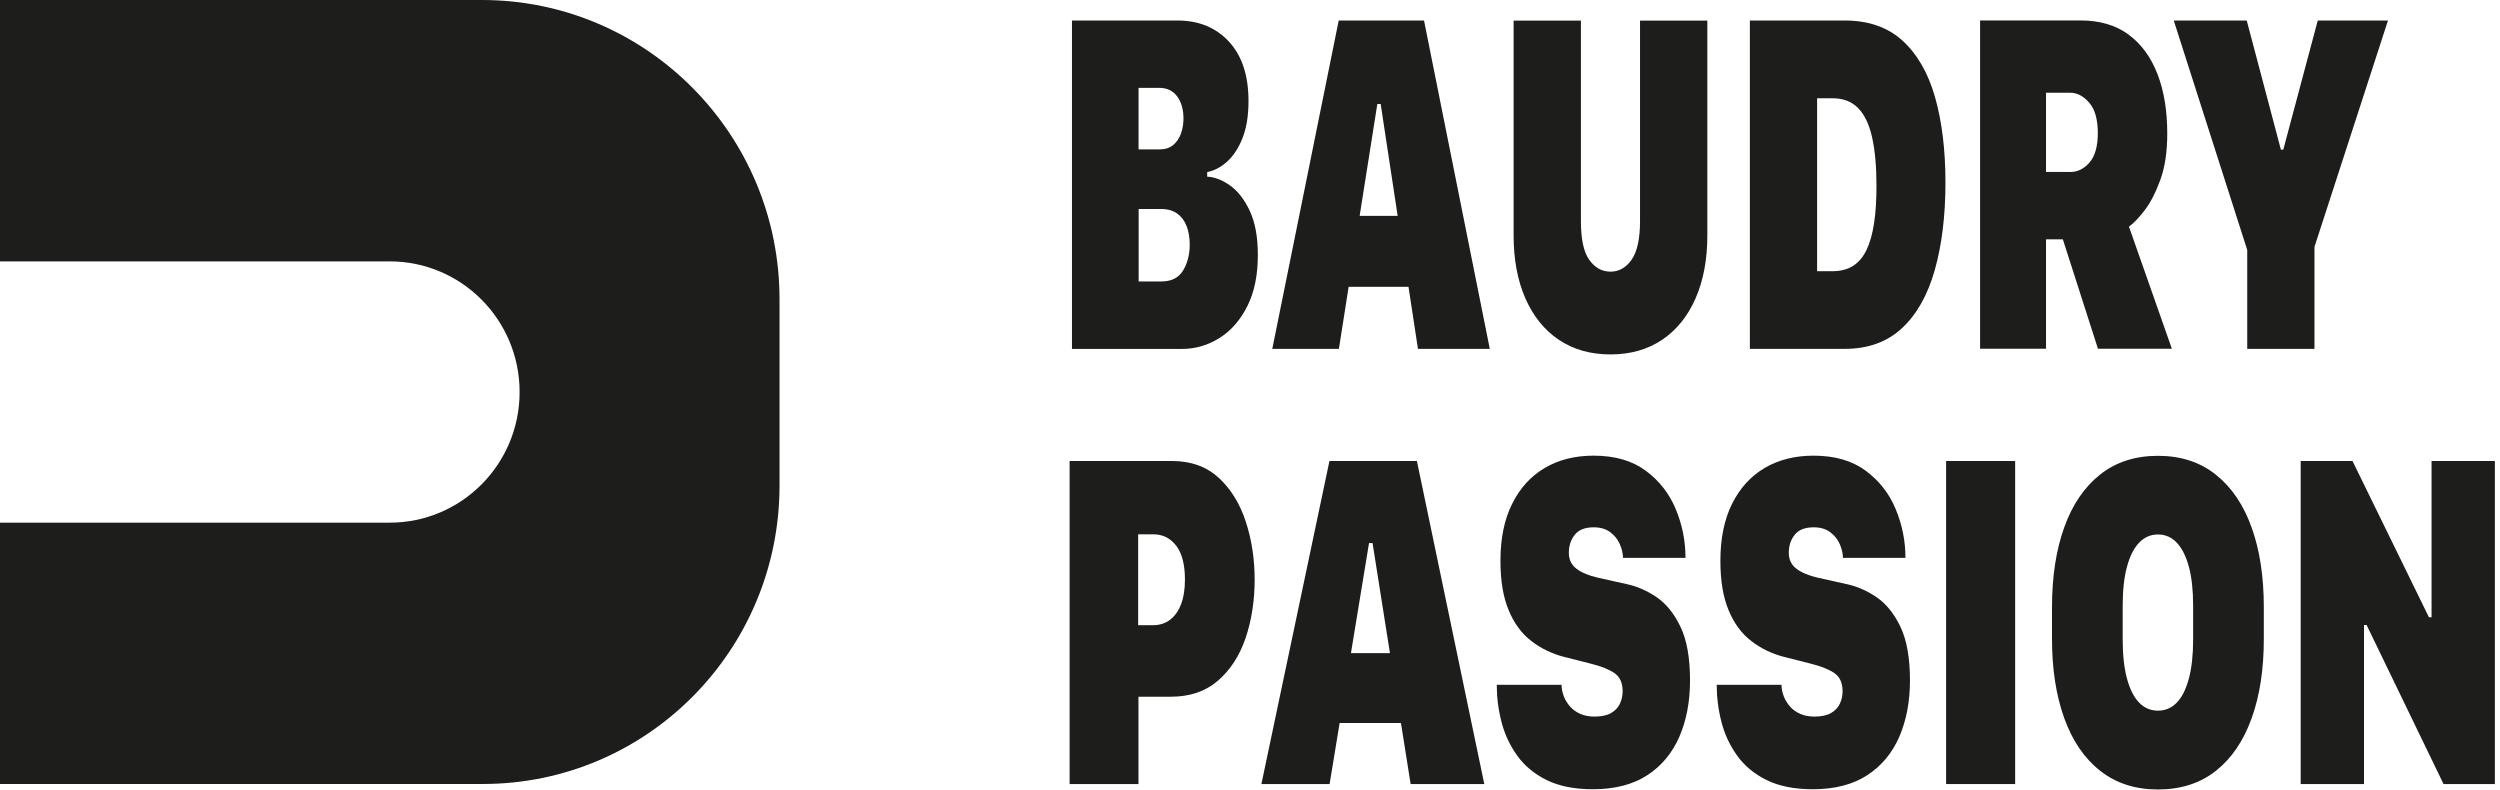
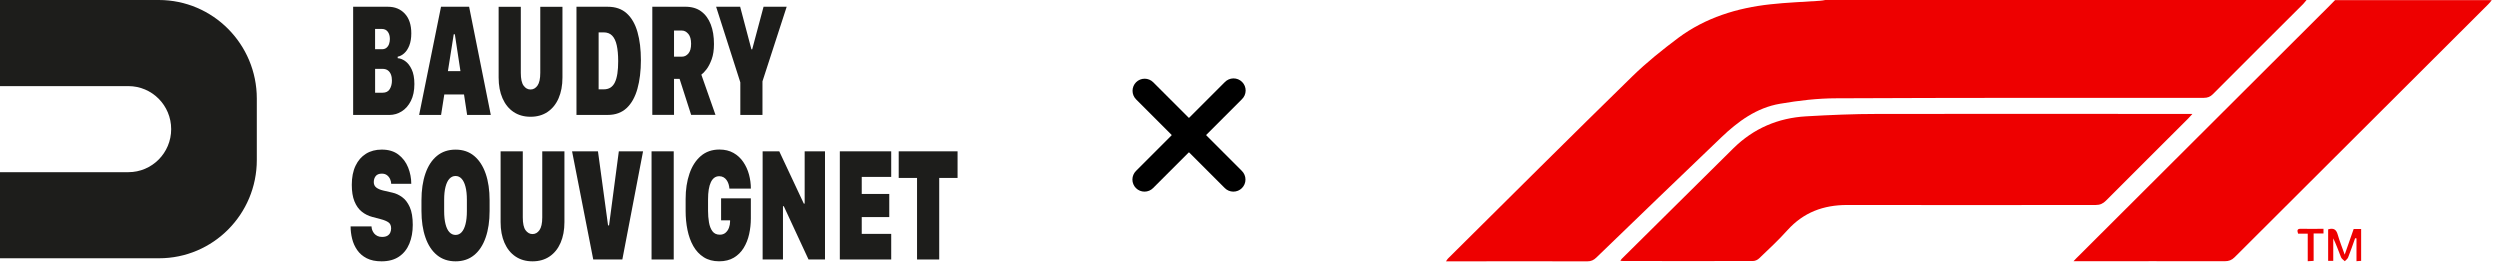
- <svg xmlns="http://www.w3.org/2000/svg" width="95" height="30" viewBox="0 0 95 30" fill="none">
-   <path d="M0 0.003V9.933H14.81C17.536 9.933 19.745 12.155 19.745 14.897C19.745 17.639 17.536 19.861 14.81 19.861H0V29.791H18.351C24.578 29.791 29.622 24.715 29.622 18.454V11.372C29.622 5.092 24.559 0 18.313 0H0V0.003Z" fill="#1D1D1B" />
-   <path d="M40.735 0.78H44.75C45.552 0.78 46.201 1.045 46.697 1.579C47.193 2.112 47.443 2.867 47.443 3.84C47.443 4.402 47.365 4.873 47.212 5.257C47.059 5.641 46.859 5.937 46.622 6.149C46.385 6.361 46.133 6.489 45.873 6.539V6.714C46.151 6.726 46.435 6.835 46.731 7.041C47.028 7.247 47.281 7.569 47.486 8.002C47.692 8.436 47.798 8.997 47.798 9.693C47.798 10.461 47.664 11.11 47.396 11.64C47.128 12.17 46.775 12.573 46.335 12.847C45.895 13.122 45.424 13.259 44.916 13.259H40.735V0.783V0.78ZM43.265 5.678H44.058C44.273 5.678 44.448 5.622 44.582 5.51C44.716 5.397 44.816 5.251 44.878 5.07C44.941 4.889 44.972 4.698 44.972 4.499C44.972 4.159 44.891 3.878 44.732 3.663C44.573 3.447 44.342 3.338 44.045 3.338H43.265V5.678ZM43.265 10.695H44.136C44.513 10.695 44.788 10.557 44.956 10.28C45.125 10.002 45.209 9.674 45.209 9.297C45.209 9.035 45.172 8.801 45.094 8.598C45.016 8.395 44.897 8.233 44.738 8.118C44.579 8.002 44.373 7.943 44.127 7.943H43.269V10.695H43.265Z" fill="#1D1D1B" />
-   <path d="M48.347 13.256L50.871 0.78H54.113L56.612 13.256H53.882L53.523 10.898H51.249L50.878 13.256H48.347ZM52.338 3.953L51.667 8.202H53.111L52.466 3.953H52.338Z" fill="#1D1D1B" />
-   <path d="M62 9.871C62.212 9.568 62.321 9.082 62.321 8.405V0.783H64.879V8.944C64.879 9.859 64.73 10.654 64.433 11.334C64.137 12.014 63.713 12.539 63.163 12.91C62.614 13.281 61.959 13.468 61.198 13.468C60.437 13.468 59.785 13.281 59.233 12.91C58.68 12.539 58.259 12.011 57.963 11.334C57.666 10.657 57.517 9.859 57.517 8.944V0.783H60.075V8.405C60.075 9.094 60.181 9.584 60.396 9.88C60.611 10.177 60.877 10.323 61.198 10.323C61.519 10.323 61.785 10.174 62 9.871Z" fill="#1D1D1B" />
-   <path d="M70.105 0.78C71.007 0.78 71.737 1.036 72.298 1.547C72.86 2.059 73.272 2.777 73.534 3.7C73.796 4.624 73.927 5.703 73.927 6.942C73.927 8.18 73.793 9.3 73.524 10.252C73.256 11.203 72.841 11.943 72.279 12.467C71.718 12.991 70.994 13.256 70.108 13.256H66.495V0.78H70.108H70.105ZM69.05 10.305H69.637C69.943 10.305 70.202 10.239 70.414 10.105C70.626 9.971 70.798 9.768 70.929 9.497C71.06 9.225 71.153 8.885 71.216 8.476C71.278 8.068 71.306 7.594 71.306 7.051C71.306 6.327 71.25 5.715 71.141 5.223C71.032 4.73 70.854 4.358 70.61 4.109C70.367 3.859 70.043 3.734 69.637 3.734H69.05V10.305Z" fill="#1D1D1B" />
-   <path d="M80.881 1.313C81.368 1.669 81.736 2.171 81.985 2.817C82.235 3.463 82.356 4.215 82.356 5.076C82.356 5.765 82.269 6.352 82.091 6.839C81.913 7.325 81.711 7.715 81.483 8.009C81.255 8.302 81.059 8.501 80.9 8.611L82.531 13.253H79.723L78.388 9.094H77.749V13.253H75.243V0.777H79.059C79.786 0.777 80.394 0.955 80.881 1.31V1.313ZM78.669 6.536C78.95 6.536 79.193 6.414 79.402 6.174C79.611 5.934 79.717 5.559 79.717 5.054C79.717 4.549 79.611 4.159 79.393 3.906C79.174 3.653 78.937 3.525 78.669 3.525H77.749V6.533H78.669V6.536Z" fill="#1D1D1B" />
-   <path d="M85.395 13.256V9.5L82.603 0.78H85.376L86.674 5.687H86.765L88.075 0.78H90.743L87.95 9.381V13.256H85.392H85.395Z" fill="#1D1D1B" />
-   <path d="M46.31 18.154C46.772 18.581 47.115 19.137 47.34 19.823C47.565 20.51 47.677 21.246 47.677 22.032C47.677 22.818 47.561 23.567 47.334 24.241C47.106 24.915 46.753 25.458 46.285 25.863C45.814 26.272 45.218 26.475 44.498 26.475H43.262V29.794H40.645V17.518H44.535C45.256 17.518 45.846 17.73 46.31 18.157V18.154ZM44.697 20.74C44.476 20.45 44.186 20.304 43.824 20.304H43.25V23.757H43.824C44.064 23.757 44.276 23.689 44.457 23.555C44.638 23.42 44.779 23.224 44.878 22.965C44.978 22.706 45.028 22.394 45.028 22.029C45.028 21.458 44.919 21.031 44.697 20.737V20.74Z" fill="#1D1D1B" />
-   <path d="M47.933 29.794L50.519 17.518H53.842L56.403 29.794H53.604L53.236 27.473H50.906L50.525 29.794H47.933ZM52.023 20.637L51.336 24.818H52.818L52.157 20.637H52.026H52.023Z" fill="#1D1D1B" />
-   <path d="M59.339 26.035C59.342 26.178 59.373 26.322 59.426 26.462C59.479 26.602 59.56 26.73 59.663 26.849C59.766 26.968 59.897 27.058 60.05 27.127C60.203 27.195 60.384 27.23 60.587 27.23C60.852 27.23 61.064 27.186 61.22 27.096C61.376 27.005 61.488 26.886 61.557 26.74C61.625 26.593 61.66 26.434 61.66 26.269C61.66 25.951 61.557 25.723 61.351 25.579C61.145 25.439 60.852 25.32 60.468 25.224L59.438 24.962C58.971 24.843 58.556 24.64 58.191 24.359C57.825 24.079 57.535 23.689 57.33 23.189C57.12 22.69 57.017 22.066 57.017 21.308C57.017 20.463 57.164 19.742 57.461 19.146C57.757 18.55 58.169 18.095 58.699 17.783C59.229 17.471 59.85 17.315 60.558 17.315C61.363 17.315 62.022 17.505 62.536 17.886C63.051 18.266 63.432 18.753 63.678 19.346C63.925 19.939 64.049 20.556 64.049 21.199H61.675C61.672 21.024 61.629 20.85 61.55 20.672C61.472 20.494 61.351 20.344 61.189 20.223C61.026 20.101 60.817 20.038 60.565 20.038C60.231 20.038 59.991 20.132 59.841 20.322C59.691 20.513 59.616 20.737 59.616 21.003C59.616 21.268 59.716 21.471 59.913 21.617C60.109 21.764 60.381 21.876 60.727 21.954L61.819 22.197C62.215 22.282 62.596 22.45 62.961 22.7C63.326 22.952 63.628 23.33 63.865 23.832C64.103 24.334 64.221 25.011 64.221 25.857C64.221 26.656 64.087 27.364 63.819 27.988C63.55 28.612 63.142 29.102 62.599 29.457C62.053 29.813 61.363 29.991 60.53 29.991C59.831 29.991 59.248 29.875 58.777 29.644C58.309 29.413 57.935 29.105 57.657 28.718C57.379 28.331 57.177 27.904 57.058 27.436C56.936 26.968 56.877 26.497 56.877 26.022H59.339V26.035Z" fill="#1D1D1B" />
-   <path d="M67.697 26.035C67.7 26.178 67.731 26.322 67.784 26.462C67.837 26.602 67.918 26.73 68.021 26.849C68.124 26.968 68.255 27.058 68.408 27.127C68.561 27.195 68.742 27.23 68.945 27.23C69.21 27.23 69.422 27.186 69.578 27.096C69.734 27.005 69.846 26.886 69.915 26.74C69.983 26.593 70.018 26.434 70.018 26.269C70.018 25.951 69.915 25.723 69.709 25.579C69.503 25.439 69.21 25.32 68.826 25.224L67.796 24.962C67.328 24.843 66.913 24.64 66.549 24.359C66.183 24.079 65.893 23.689 65.687 23.189C65.478 22.69 65.375 22.066 65.375 21.308C65.375 20.463 65.522 19.742 65.818 19.146C66.115 18.55 66.527 18.095 67.057 17.783C67.587 17.471 68.208 17.315 68.916 17.315C69.721 17.315 70.38 17.505 70.894 17.886C71.409 18.266 71.79 18.753 72.036 19.346C72.283 19.939 72.407 20.556 72.407 21.199H70.033C70.03 21.024 69.987 20.85 69.909 20.672C69.831 20.494 69.709 20.344 69.547 20.223C69.384 20.101 69.175 20.038 68.923 20.038C68.589 20.038 68.349 20.132 68.199 20.322C68.049 20.513 67.974 20.737 67.974 21.003C67.974 21.268 68.074 21.471 68.271 21.617C68.467 21.764 68.739 21.876 69.085 21.954L70.177 22.197C70.573 22.282 70.954 22.45 71.319 22.7C71.684 22.952 71.986 23.33 72.223 23.832C72.46 24.334 72.579 25.011 72.579 25.857C72.579 26.656 72.445 27.364 72.177 27.988C71.908 28.612 71.5 29.102 70.957 29.457C70.411 29.813 69.721 29.991 68.888 29.991C68.189 29.991 67.606 29.875 67.135 29.644C66.667 29.413 66.293 29.105 66.015 28.718C65.737 28.331 65.534 27.904 65.416 27.436C65.294 26.968 65.235 26.497 65.235 26.022H67.697V26.035Z" fill="#1D1D1B" />
-   <path d="M73.952 29.794V17.518H76.576V29.794H73.952Z" fill="#1D1D1B" />
-   <path d="M85.564 27.289C85.255 28.15 84.802 28.818 84.207 29.289C83.608 29.763 82.874 30 82.004 30C81.134 30 80.407 29.763 79.805 29.289C79.202 28.814 78.75 28.147 78.441 27.289C78.132 26.431 77.976 25.426 77.976 24.281V23.077C77.976 21.913 78.132 20.899 78.441 20.038C78.75 19.177 79.206 18.507 79.805 18.032C80.403 17.558 81.137 17.321 82.004 17.321C82.871 17.321 83.608 17.561 84.207 18.042C84.806 18.522 85.258 19.193 85.564 20.051C85.873 20.912 86.025 21.92 86.025 23.077V24.281C86.025 25.426 85.873 26.431 85.564 27.289ZM83.177 21.536C83.068 21.134 82.915 20.831 82.718 20.622C82.522 20.416 82.282 20.31 82.004 20.31C81.726 20.31 81.486 20.413 81.286 20.622C81.087 20.831 80.934 21.134 80.825 21.536C80.716 21.938 80.662 22.431 80.662 23.021V24.297C80.662 24.884 80.716 25.38 80.825 25.785C80.934 26.191 81.087 26.493 81.286 26.699C81.486 26.905 81.726 27.005 82.004 27.005C82.282 27.005 82.522 26.902 82.718 26.699C82.915 26.497 83.068 26.191 83.177 25.785C83.286 25.38 83.339 24.884 83.339 24.297V23.021C83.339 22.434 83.286 21.938 83.177 21.536Z" fill="#1D1D1B" />
-   <path d="M87.426 29.794V17.518H89.395L92.299 23.455H92.399V17.518H94.805V29.794H92.855L89.931 23.751H89.832V29.794H87.426Z" fill="#1D1D1B" />
+ <svg xmlns="http://www.w3.org/2000/svg" width="287" height="30" viewBox="0 0 287 30" fill="none">
+   <path d="M264.785 0.013C264.655 0.156 264.538 0.312 264.408 0.456C260.946 3.905 257.484 7.354 254.035 10.816C253.735 11.115 253.423 11.232 253.007 11.232C238.95 11.232 224.881 11.219 210.824 11.284C208.664 11.284 206.49 11.544 204.356 11.909C201.662 12.364 199.514 13.939 197.588 15.787C192.798 20.369 188.022 24.963 183.258 29.57C182.959 29.857 182.672 30 182.243 30C177.037 29.987 171.831 30 166.612 30H166C166.104 29.857 166.143 29.766 166.221 29.688C173.275 22.698 180.304 15.683 187.41 8.746C189.037 7.158 190.846 5.714 192.668 4.347C195.792 2.03 199.41 0.911 203.236 0.495C205.124 0.286 207.024 0.221 208.911 0.091C209.119 0.078 209.341 0.039 209.549 0C227.952 0 246.369 0 264.772 0L264.785 0.013Z" fill="#EE0000" />
+   <path d="M286.052 0.013C285.922 0.182 285.805 0.351 285.649 0.495C275.939 10.178 266.23 19.848 256.534 29.532C256.195 29.87 255.87 29.987 255.401 29.987C249.883 29.974 244.351 29.987 238.833 29.987C238.625 29.987 238.403 29.987 238.039 29.987C238.286 29.727 238.455 29.544 238.625 29.388C248.243 19.796 257.874 10.191 267.492 0.599C267.688 0.403 267.87 0.208 268.065 0.013C274.052 0.013 280.052 0.013 286.039 0.013L286.052 0.013Z" fill="#EE0000" />
+   <path d="M251.679 13.093C251.445 13.354 251.315 13.497 251.184 13.627C248.048 16.764 244.898 19.887 241.761 23.037C241.423 23.375 241.085 23.532 240.59 23.532C231.076 23.532 221.562 23.558 212.048 23.532C209.328 23.532 207.05 24.377 205.202 26.421C204.187 27.553 203.067 28.594 201.961 29.649C201.792 29.818 201.505 29.961 201.271 29.961C196.299 29.974 191.328 29.974 186.356 29.961C186.265 29.961 186.174 29.961 186.017 29.935C186.095 29.831 186.121 29.766 186.174 29.714C190.456 25.471 194.724 21.241 199.006 17.011C201.323 14.733 204.134 13.536 207.362 13.354C210.082 13.197 212.803 13.08 215.51 13.08C227.288 13.054 239.08 13.08 250.859 13.08C251.067 13.08 251.288 13.08 251.666 13.08L251.679 13.093Z" fill="#EE0000" />
+   <path d="M267.271 26.33C267.948 26.122 268.221 26.395 268.377 26.954C268.586 27.683 268.872 28.386 269.171 29.232C269.549 28.152 269.874 27.228 270.2 26.291H271.059V29.948C270.889 29.948 270.746 29.974 270.525 29.987V27.371C270.525 27.371 270.421 27.358 270.369 27.345C270.108 28.087 269.848 28.829 269.562 29.558C269.497 29.727 269.315 29.844 269.184 29.987C269.041 29.844 268.833 29.727 268.755 29.544C268.469 28.829 268.208 28.087 267.857 27.358V29.948H267.271V26.317V26.33Z" fill="#EE0000" />
+   <path d="M266.737 26.265V26.798H265.605V29.948C265.358 29.961 265.176 29.974 264.928 29.987V26.824H263.822C263.692 26.447 263.705 26.252 264.16 26.265C265.019 26.291 265.865 26.265 266.737 26.265V26.265Z" fill="#EE0000" />
+   <path d="M140.602 9.435C140.729 9.3 140.883 9.192 141.053 9.117C141.223 9.042 141.406 9.003 141.592 9C141.777 8.998 141.962 9.032 142.134 9.102C142.306 9.172 142.462 9.276 142.593 9.407C142.724 9.538 142.828 9.694 142.898 9.866C142.968 10.039 143.002 10.223 143 10.408C142.997 10.594 142.958 10.777 142.883 10.947C142.808 11.117 142.7 11.271 142.565 11.398L138.495 15.468C138.49 15.474 138.486 15.48 138.483 15.487C138.48 15.494 138.478 15.502 138.478 15.509C138.478 15.517 138.48 15.524 138.483 15.531C138.486 15.539 138.49 15.545 138.495 15.55L142.565 19.62C142.696 19.749 142.8 19.902 142.871 20.071C142.943 20.24 142.98 20.422 142.98 20.605C142.981 20.788 142.946 20.97 142.876 21.14C142.806 21.309 142.703 21.463 142.574 21.593C142.444 21.723 142.29 21.825 142.12 21.895C141.951 21.965 141.769 22 141.586 22C141.403 21.999 141.221 21.962 141.052 21.891C140.883 21.82 140.73 21.716 140.601 21.585L136.531 17.515C136.526 17.509 136.52 17.505 136.513 17.502C136.505 17.499 136.498 17.498 136.49 17.498C136.483 17.498 136.475 17.499 136.468 17.502C136.461 17.505 136.455 17.509 136.449 17.515L132.379 21.585C132.251 21.716 132.098 21.82 131.929 21.891C131.76 21.962 131.578 21.999 131.395 22C131.212 22.001 131.03 21.965 130.86 21.895C130.691 21.826 130.537 21.723 130.407 21.593C130.277 21.464 130.175 21.31 130.105 21.14C130.035 20.971 129.999 20.789 130 20.605C130.001 20.422 130.038 20.241 130.109 20.072C130.18 19.903 130.284 19.749 130.415 19.621L134.485 15.551C134.49 15.545 134.494 15.539 134.497 15.532C134.5 15.525 134.502 15.517 134.502 15.51C134.502 15.502 134.5 15.495 134.497 15.488C134.494 15.481 134.49 15.474 134.485 15.469L130.415 11.399C130.158 11.137 130.014 10.785 130.016 10.419C130.017 10.053 130.163 9.701 130.422 9.442C130.682 9.183 131.033 9.037 131.399 9.035C131.765 9.034 132.118 9.177 132.379 9.434L136.449 13.504C136.454 13.509 136.461 13.514 136.468 13.517C136.475 13.52 136.482 13.521 136.49 13.521C136.497 13.521 136.505 13.52 136.512 13.517C136.519 13.514 136.525 13.509 136.531 13.504L140.601 9.434L140.602 9.435Z" fill="black" />
+   <path d="M0 0.003V9.886H14.739C17.453 9.886 19.651 12.097 19.651 14.826C19.651 17.555 17.453 19.766 14.739 19.766H0V29.649H18.263C24.461 29.649 29.482 24.597 29.482 18.366V11.318C29.482 5.067 24.442 0 18.226 0H0V0.003Z" fill="#1D1D1B" />
+   <path d="M40.541 0.776H44.537C45.335 0.776 45.981 1.04 46.475 1.571C46.969 2.102 47.217 2.853 47.217 3.822C47.217 4.381 47.139 4.85 46.987 5.232C46.835 5.614 46.636 5.909 46.4 6.12C46.164 6.331 45.913 6.458 45.655 6.508V6.682C45.931 6.694 46.214 6.803 46.509 7.008C46.804 7.213 47.056 7.533 47.26 7.964C47.465 8.396 47.571 8.955 47.571 9.647C47.571 10.411 47.437 11.057 47.17 11.585C46.903 12.112 46.553 12.513 46.115 12.786C45.677 13.059 45.208 13.196 44.702 13.196H40.541V0.779V0.776ZM43.059 5.651H43.848C44.062 5.651 44.236 5.595 44.37 5.483C44.503 5.372 44.603 5.226 44.665 5.046C44.727 4.865 44.758 4.676 44.758 4.477C44.758 4.139 44.677 3.859 44.519 3.645C44.36 3.431 44.131 3.322 43.836 3.322H43.059V5.651ZM43.059 10.644H43.926C44.301 10.644 44.575 10.507 44.742 10.231C44.91 9.954 44.994 9.628 44.994 9.253C44.994 8.992 44.957 8.759 44.879 8.557C44.801 8.355 44.683 8.194 44.525 8.079C44.367 7.964 44.162 7.905 43.916 7.905H43.062V10.644H43.059Z" fill="#1D1D1B" />
+   <path d="M48.117 13.193L50.629 0.776H53.855L56.342 13.193H53.626L53.269 10.846H51.005L50.636 13.193H48.117V13.193ZM52.089 3.934L51.421 8.163H52.859L52.216 3.934H52.089Z" fill="#1D1D1B" />
+   <path d="M61.705 9.824C61.916 9.523 62.024 9.039 62.024 8.365V0.779H64.57V8.902C64.57 9.812 64.421 10.603 64.126 11.28C63.831 11.957 63.409 12.479 62.863 12.848C62.316 13.218 61.664 13.404 60.907 13.404C60.149 13.404 59.5 13.218 58.95 12.848C58.401 12.479 57.982 11.954 57.687 11.28C57.392 10.607 57.243 9.812 57.243 8.902V0.779H59.789V8.365C59.789 9.051 59.894 9.538 60.109 9.833C60.323 10.128 60.587 10.274 60.907 10.274C61.227 10.274 61.49 10.125 61.705 9.824V9.824Z" fill="#1D1D1B" />
+   <path d="M69.771 0.776C70.669 0.776 71.395 1.031 71.954 1.54C72.513 2.049 72.923 2.763 73.184 3.682C73.445 4.602 73.575 5.676 73.575 6.909C73.575 8.141 73.441 9.256 73.174 10.203C72.907 11.15 72.494 11.886 71.936 12.407C71.377 12.929 70.656 13.193 69.774 13.193H66.179V0.776H69.774H69.771ZM68.722 10.256H69.306C69.61 10.256 69.868 10.19 70.079 10.057C70.29 9.923 70.461 9.722 70.591 9.451C70.721 9.181 70.815 8.843 70.877 8.436C70.939 8.029 70.967 7.557 70.967 7.017C70.967 6.297 70.911 5.688 70.802 5.198C70.694 4.707 70.516 4.338 70.274 4.089C70.032 3.841 69.709 3.717 69.306 3.717H68.722V10.256V10.256Z" fill="#1D1D1B" />
+   <path d="M80.496 1.307C80.98 1.661 81.347 2.161 81.595 2.804C81.843 3.446 81.964 4.195 81.964 5.052C81.964 5.738 81.877 6.322 81.701 6.806C81.523 7.29 81.322 7.679 81.095 7.97C80.868 8.262 80.673 8.461 80.514 8.57L82.138 13.19H79.344L78.015 9.051H77.378V13.19H74.885V0.773H78.683C79.406 0.773 80.011 0.95 80.496 1.304V1.307ZM78.294 6.505C78.574 6.505 78.816 6.384 79.024 6.145C79.232 5.906 79.338 5.533 79.338 5.03C79.338 4.527 79.232 4.139 79.015 3.887C78.797 3.636 78.561 3.509 78.294 3.509H77.378V6.502H78.294V6.505Z" fill="#1D1D1B" />
+   <path d="M84.989 13.193V9.455L82.21 0.776H84.97L86.262 5.66H86.352L87.656 0.776H90.311L87.532 9.337V13.193H84.986H84.989Z" fill="#1D1D1B" />
+   <path d="M42.65 25.988C42.653 26.134 42.681 26.277 42.733 26.42C42.786 26.563 42.864 26.693 42.963 26.811C43.062 26.929 43.19 27.022 43.339 27.094C43.488 27.165 43.662 27.199 43.861 27.199C44.118 27.199 44.323 27.153 44.475 27.063C44.627 26.973 44.736 26.852 44.801 26.703C44.867 26.553 44.901 26.395 44.901 26.224C44.901 25.901 44.801 25.672 44.599 25.529C44.398 25.386 44.112 25.268 43.742 25.169L42.743 24.905C42.289 24.784 41.886 24.582 41.529 24.296C41.172 24.011 40.895 23.616 40.69 23.113C40.485 22.61 40.386 21.977 40.386 21.213C40.386 20.359 40.529 19.63 40.818 19.024C41.106 18.419 41.507 17.962 42.022 17.645C42.538 17.329 43.14 17.174 43.826 17.174C44.606 17.174 45.245 17.366 45.745 17.751C46.245 18.136 46.615 18.63 46.854 19.229C47.093 19.828 47.214 20.455 47.214 21.104H44.91C44.907 20.927 44.867 20.75 44.789 20.573C44.711 20.396 44.596 20.244 44.438 20.12C44.28 19.996 44.078 19.934 43.833 19.934C43.51 19.934 43.274 20.03 43.128 20.219C42.982 20.409 42.91 20.639 42.91 20.906C42.91 21.173 43.007 21.381 43.199 21.53C43.392 21.679 43.656 21.791 43.991 21.871L45.053 22.116C45.438 22.2 45.807 22.371 46.161 22.626C46.515 22.88 46.81 23.262 47.04 23.771C47.27 24.281 47.385 24.964 47.385 25.818C47.385 26.625 47.254 27.342 46.993 27.973C46.733 28.603 46.338 29.1 45.807 29.46C45.276 29.82 44.609 30 43.801 30C43.121 30 42.556 29.882 42.1 29.649C41.644 29.416 41.283 29.103 41.01 28.712C40.737 28.32 40.544 27.889 40.426 27.417C40.308 26.945 40.249 26.467 40.249 25.988H42.64H42.65Z" fill="#1D1D1B" />
+   <path d="M55.756 27.258C55.458 28.128 55.017 28.805 54.436 29.283C53.855 29.761 53.144 30 52.3 30C51.455 30 50.747 29.761 50.163 29.283C49.58 28.805 49.139 28.128 48.838 27.258C48.536 26.389 48.384 25.374 48.384 24.215V22.995C48.384 21.819 48.536 20.794 48.838 19.921C49.139 19.049 49.58 18.372 50.163 17.894C50.747 17.416 51.458 17.177 52.3 17.177C53.141 17.177 53.858 17.419 54.436 17.903C55.014 18.387 55.454 19.067 55.756 19.937C56.057 20.806 56.206 21.828 56.206 22.998V24.219C56.206 25.377 56.057 26.392 55.756 27.262V27.258ZM53.439 21.44C53.334 21.033 53.185 20.726 52.992 20.517C52.8 20.309 52.57 20.204 52.297 20.204C52.023 20.204 51.794 20.309 51.598 20.517C51.402 20.726 51.253 21.036 51.148 21.44C51.042 21.843 50.989 22.346 50.989 22.939V24.231C50.989 24.824 51.042 25.327 51.148 25.737C51.253 26.147 51.402 26.454 51.598 26.659C51.794 26.864 52.023 26.97 52.297 26.97C52.57 26.97 52.8 26.867 52.992 26.659C53.185 26.451 53.334 26.144 53.439 25.737C53.545 25.33 53.598 24.827 53.598 24.231V22.939C53.598 22.346 53.545 21.843 53.439 21.44Z" fill="#1D1D1B" />
+   <path d="M61.931 26.42C62.142 26.119 62.251 25.634 62.251 24.961V17.375H64.797V25.498C64.797 26.408 64.648 27.199 64.353 27.876C64.058 28.553 63.636 29.075 63.089 29.444C62.543 29.814 61.891 30 61.133 30C60.376 30 59.727 29.814 59.177 29.444C58.628 29.075 58.209 28.55 57.913 27.876C57.618 27.202 57.469 26.408 57.469 25.498V17.375H60.016V24.961C60.016 25.647 60.121 26.134 60.335 26.429C60.55 26.724 60.813 26.87 61.133 26.87C61.453 26.87 61.717 26.721 61.931 26.42V26.42Z" fill="#1D1D1B" />
+   <path d="M65.676 17.372H68.647L69.805 25.877H69.92L71.041 17.372H73.823L71.445 29.789H68.104L65.673 17.372H65.676Z" fill="#1D1D1B" />
+   <path d="M74.798 29.789V17.372H77.344V29.789H74.798Z" fill="#1D1D1B" />
+   <path d="M83.737 21.657C83.725 21.474 83.691 21.3 83.638 21.129C83.585 20.958 83.508 20.806 83.411 20.67C83.315 20.533 83.194 20.424 83.054 20.347C82.915 20.269 82.75 20.229 82.57 20.229C82.144 20.229 81.825 20.459 81.607 20.915C81.39 21.371 81.284 22.033 81.284 22.893V24.203C81.284 24.663 81.319 25.104 81.39 25.523C81.461 25.942 81.592 26.283 81.787 26.547C81.983 26.811 82.266 26.942 82.635 26.942C82.902 26.942 83.123 26.867 83.296 26.715C83.47 26.563 83.601 26.373 83.685 26.141C83.768 25.908 83.812 25.678 83.812 25.439V25.293H82.781V22.765H86.197V25.094C86.197 25.7 86.131 26.296 86.001 26.883C85.871 27.47 85.659 27.994 85.374 28.46C85.088 28.926 84.712 29.301 84.25 29.578C83.787 29.854 83.225 29.997 82.567 29.997C81.871 29.997 81.278 29.842 80.788 29.528C80.297 29.215 79.9 28.789 79.592 28.249C79.285 27.709 79.064 27.091 78.922 26.398C78.779 25.706 78.71 24.976 78.71 24.219V22.846C78.71 21.759 78.856 20.791 79.151 19.934C79.446 19.077 79.878 18.403 80.455 17.909C81.033 17.416 81.744 17.167 82.592 17.167C83.21 17.167 83.747 17.298 84.203 17.555C84.659 17.813 85.032 18.158 85.327 18.592C85.622 19.027 85.843 19.508 85.985 20.039C86.128 20.57 86.2 21.108 86.2 21.654H83.744L83.737 21.657Z" fill="#1D1D1B" />
+   <path d="M87.55 29.789V17.372H89.46L92.279 23.377H92.375V17.372H94.71V29.789H92.819L89.981 23.675H89.885V29.789H87.55Z" fill="#1D1D1B" />
+   <path d="M102.311 29.789H96.412V17.372H102.311V20.309H98.927V22.266H102.088V24.92H98.927V26.849H102.311V29.786V29.789Z" fill="#1D1D1B" />
+   <path d="M105.276 29.789V20.427H103.171V17.372H109.928V20.427H107.822V29.789H105.276V29.789Z" fill="#1D1D1B" />
</svg>
